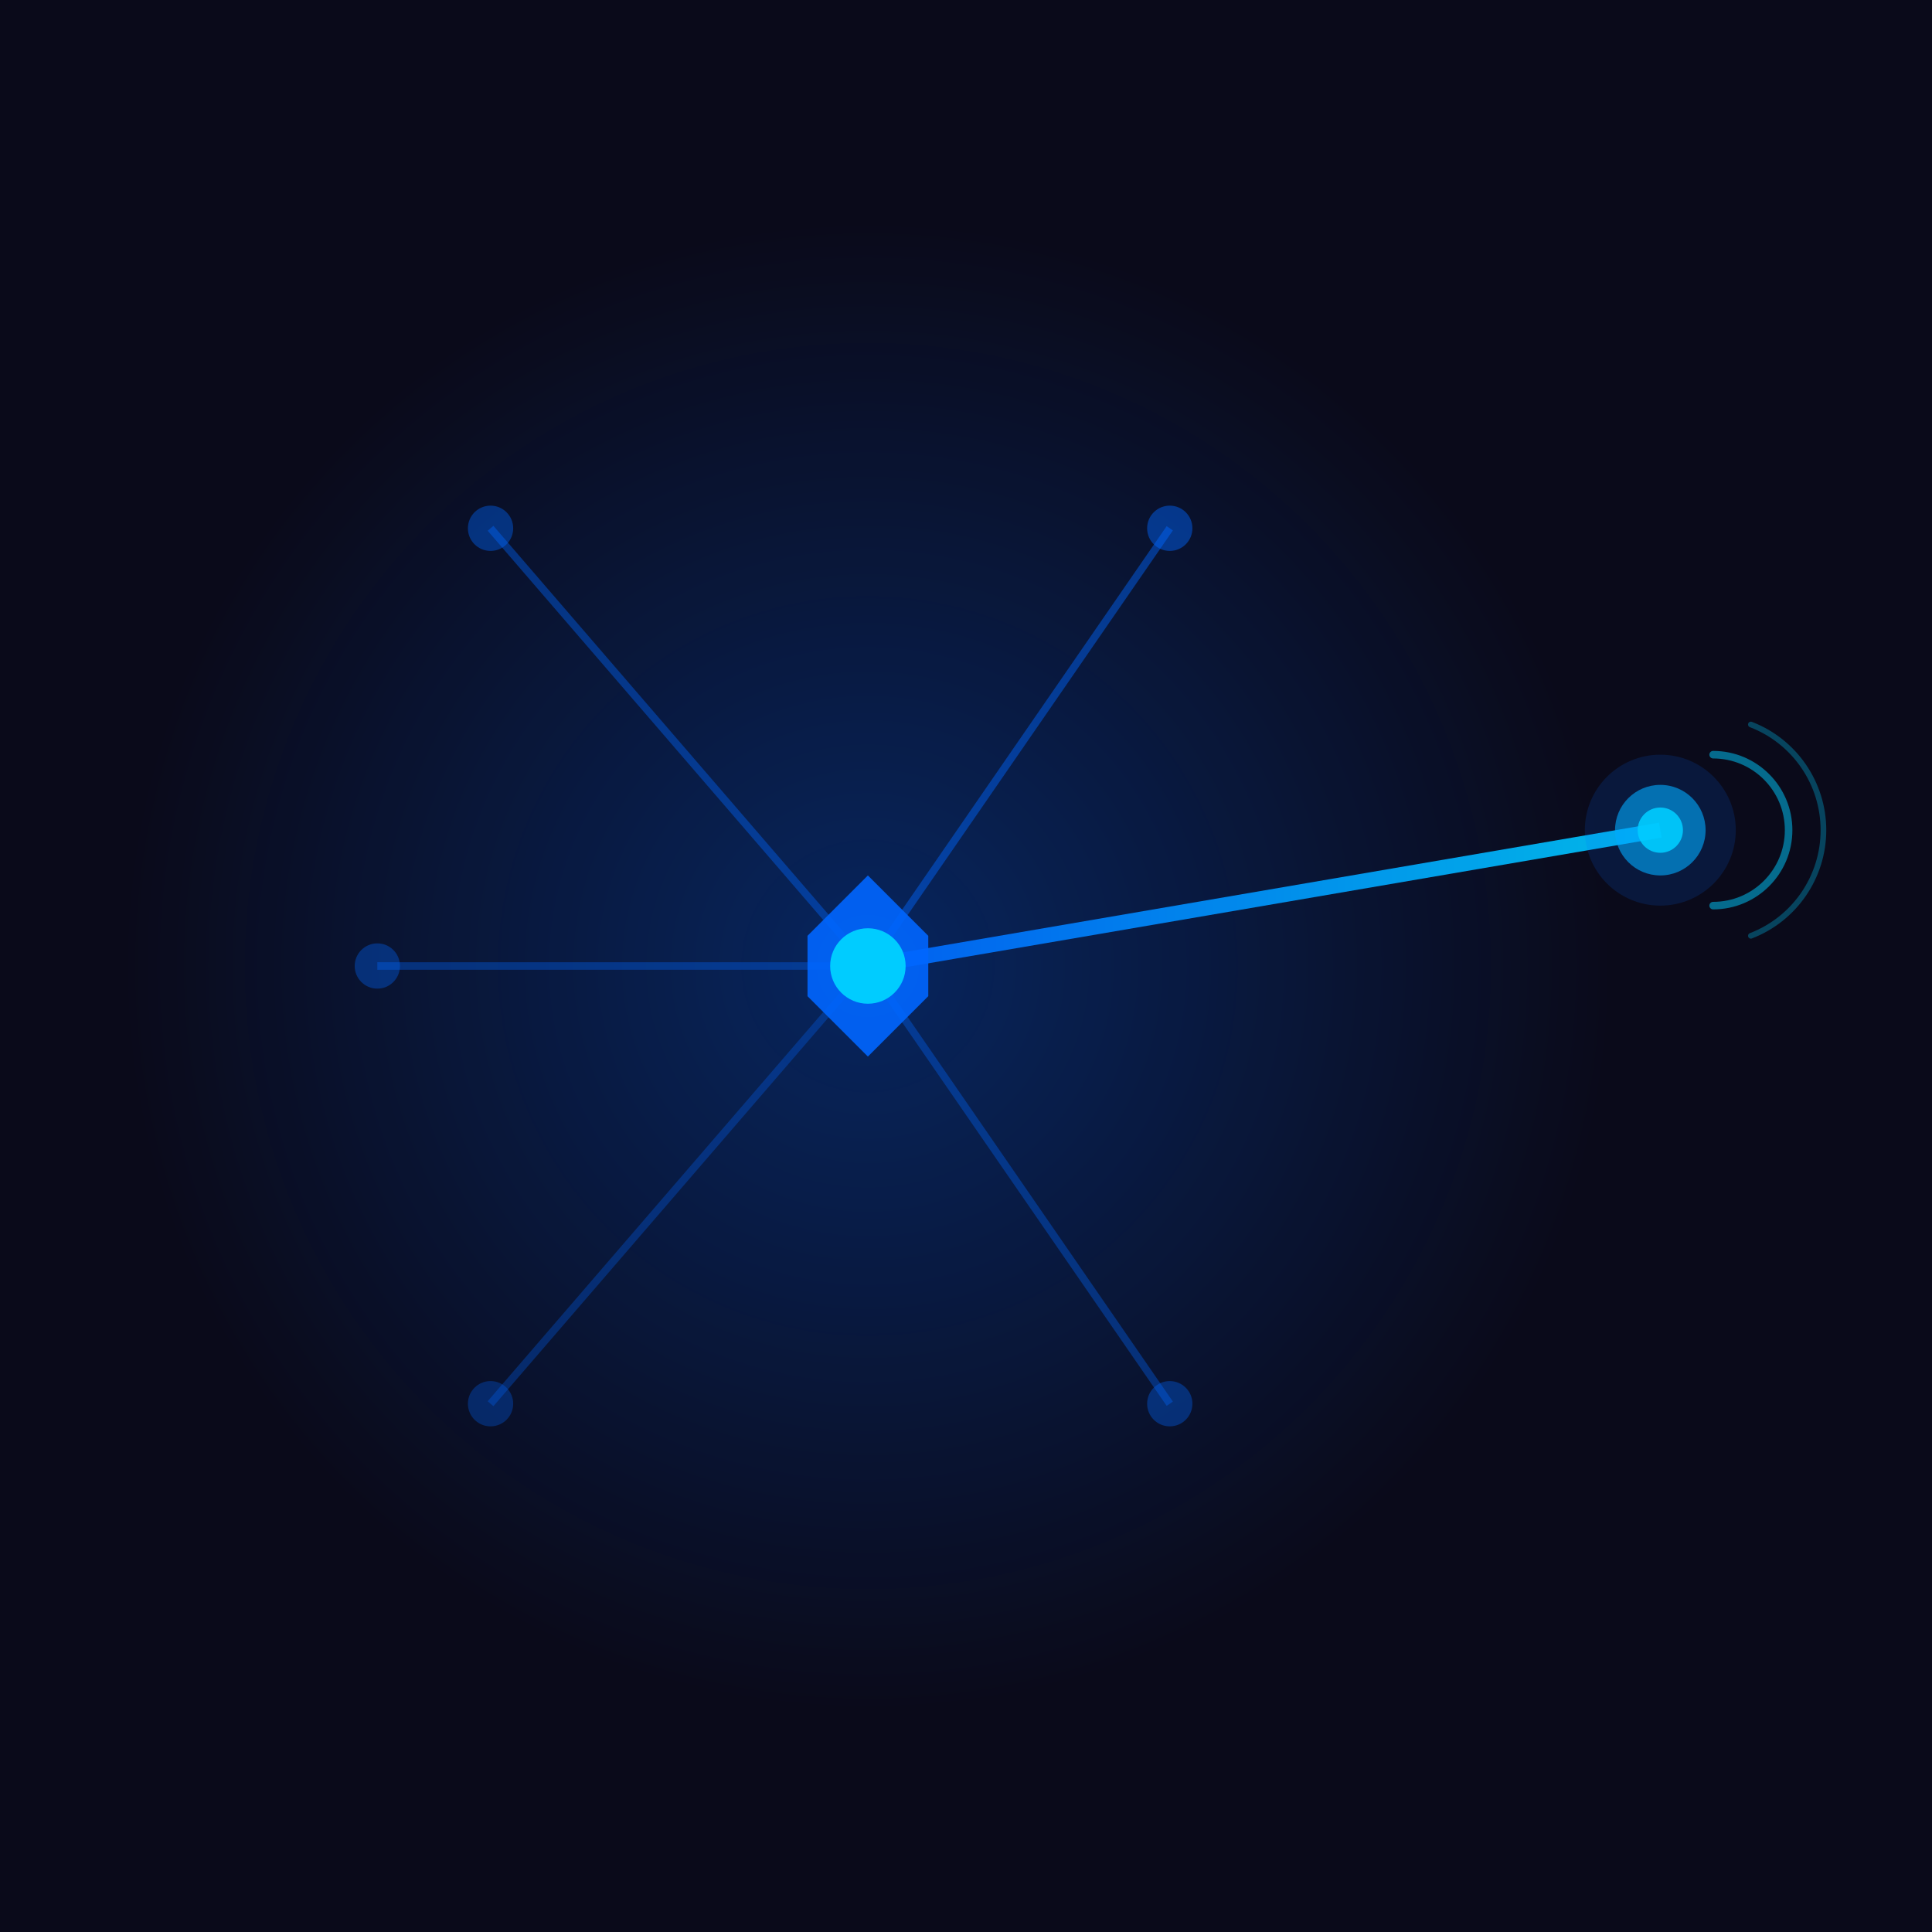
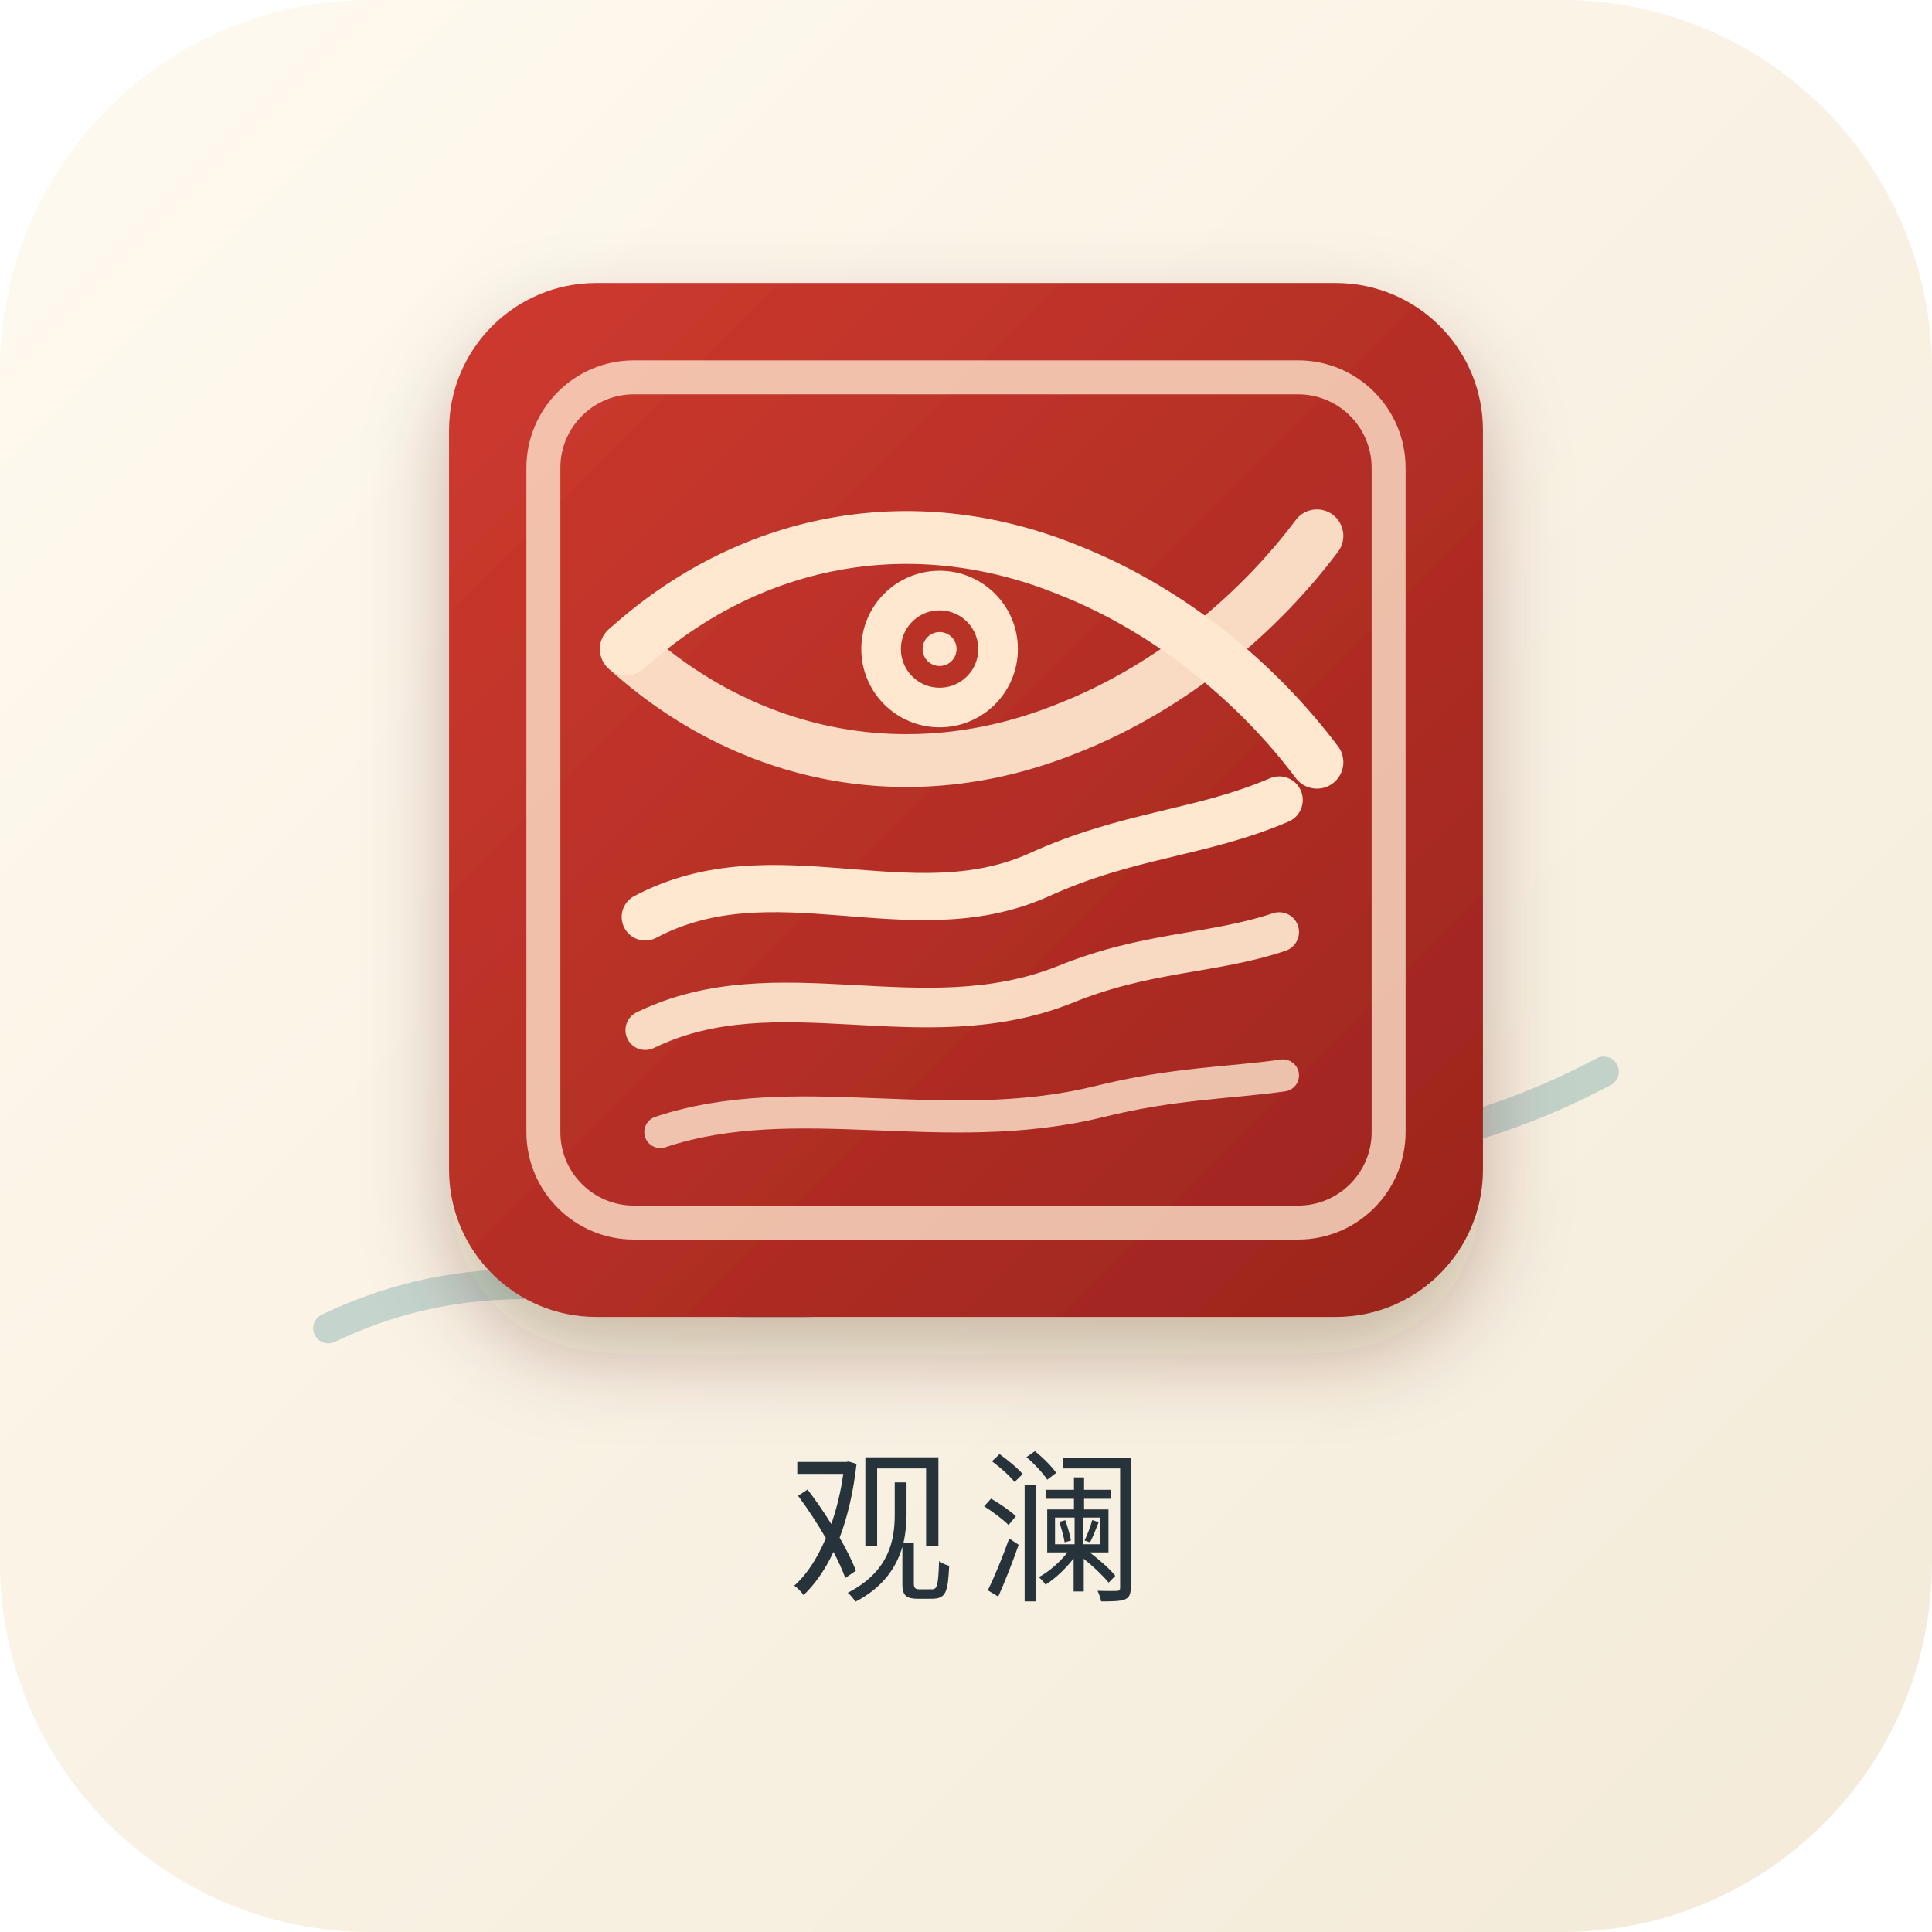
- <svg xmlns="http://www.w3.org/2000/svg" viewBox="0 0 512 512" width="512" height="512">
+ <svg xmlns="http://www.w3.org/2000/svg" viewBox="0 0 1024 1024" width="1024" height="1024">
  <defs>
-     <radialGradient id="glow2" cx="50%" cy="50%" r="50%">
-       <stop offset="0%" style="stop-color:#0066FF;stop-opacity:0.3" />
-       <stop offset="100%" style="stop-color:#0066FF;stop-opacity:0" />
-     </radialGradient>
-     <linearGradient id="line-grad" x1="0%" y1="0%" x2="100%" y2="0%">
-       <stop offset="0%" style="stop-color:#0066FF" />
-       <stop offset="100%" style="stop-color:#00CCFF" />
+     <linearGradient id="paper" x1="0" y1="0" x2="1" y2="1">
+       <stop offset="0%" stop-color="#fffaf0" />
+       <stop offset="100%" stop-color="#f3ead8" />
    </linearGradient>
+     <linearGradient id="seal" x1="0" y1="0" x2="1" y2="1">
+       <stop offset="0%" stop-color="#cf3a2f" />
+       <stop offset="100%" stop-color="#9a241d" />
+     </linearGradient>
+     <filter id="shadow" x="-20%" y="-20%" width="140%" height="140%">
+       <feDropShadow dx="0" dy="20" stdDeviation="22" flood-color="#4b1611" flood-opacity="0.28" />
+     </filter>
  </defs>
-   <rect width="512" height="512" fill="#0A0A1A" />
-   <circle cx="230" cy="256" r="200" fill="url(#glow2)" />
-   <line x1="230" y1="256" x2="130" y2="140" stroke="#0066FF" stroke-width="2" opacity="0.4" />
-   <line x1="230" y1="256" x2="100" y2="256" stroke="#0066FF" stroke-width="2" opacity="0.35" />
-   <line x1="230" y1="256" x2="130" y2="372" stroke="#0066FF" stroke-width="2" opacity="0.3" />
-   <line x1="230" y1="256" x2="310" y2="140" stroke="#0066FF" stroke-width="2" opacity="0.45" />
-   <line x1="230" y1="256" x2="310" y2="372" stroke="#0066FF" stroke-width="2" opacity="0.35" />
-   <line x1="230" y1="256" x2="440" y2="220" stroke="url(#line-grad)" stroke-width="4" opacity="0.9" />
-   <polygon points="230,232 246,248 246,264 230,280 214,264 214,248" fill="#0066FF" opacity="0.9" />
-   <circle cx="230" cy="256" r="10" fill="#00CCFF" />
-   <circle cx="130" cy="140" r="6" fill="#0066FF" opacity="0.4" />
-   <circle cx="100" cy="256" r="6" fill="#0066FF" opacity="0.35" />
-   <circle cx="130" cy="372" r="6" fill="#0066FF" opacity="0.3" />
-   <circle cx="310" cy="140" r="6" fill="#0066FF" opacity="0.45" />
-   <circle cx="310" cy="372" r="6" fill="#0066FF" opacity="0.35" />
-   <circle cx="440" cy="220" r="20" fill="#0066FF" opacity="0.15" />
-   <circle cx="440" cy="220" r="12" fill="#00AAFF" opacity="0.6" />
-   <circle cx="440" cy="220" r="6" fill="#00CCFF" opacity="0.9" />
-   <path d="M 454 200 A 20 20 0 0 1 454 240" fill="none" stroke="#00CCFF" stroke-width="2" stroke-linecap="round" opacity="0.5" />
-   <path d="M 464 192 A 30 30 0 0 1 464 248" fill="none" stroke="#00CCFF" stroke-width="1.5" stroke-linecap="round" opacity="0.3" />
+   <rect width="1024" height="1024" rx="196" fill="url(#paper)" />
+   <path d="M174 704 C304 642 392 730 514 666 C632 604 730 632 850 568" fill="none" stroke="#1f7683" stroke-width="16" stroke-linecap="round" opacity="0.24" />
+   <rect x="238" y="150" width="548" height="548" rx="78" fill="url(#seal)" filter="url(#shadow)" />
+   <rect x="288" y="200" width="448" height="448" rx="48" fill="none" stroke="#ffe8cf" stroke-width="18" opacity="0.78" />
+   <g transform="translate(-14 -20)">
+     <path d="M346 364 C410 306 496 288 580 322 C636 344 682 384 712 424" fill="none" stroke="#ffe8cf" stroke-width="28" stroke-linecap="round" />
+     <path d="M346 364 C410 422 496 440 580 406 C636 384 682 344 712 304" fill="none" stroke="#ffe8cf" stroke-width="28" stroke-linecap="round" opacity="0.92" />
+     <circle cx="512" cy="364" r="31" fill="none" stroke="#ffe8cf" stroke-width="21" />
+     <circle cx="512" cy="364" r="9" fill="#ffe8cf" />
+     <path d="M356 506 C424 470 496 514 564 484 C612 462 650 462 692 444" fill="none" stroke="#ffe8cf" stroke-width="25" stroke-linecap="round" />
+     <path d="M356 566 C426 532 502 572 578 542 C622 524 656 526 692 514" fill="none" stroke="#ffe8cf" stroke-width="21" stroke-linecap="round" opacity="0.92" />
+     <path d="M364 620 C436 596 514 624 596 604 C636 594 666 594 694 590" fill="none" stroke="#ffe8cf" stroke-width="17" stroke-linecap="round" opacity="0.80" />
+     <circle cx="566" cy="484" r="10" fill="#ffe8cf" opacity="0.92" />
+   </g>
+   <text x="512" y="842" text-anchor="middle" font-family="STKaiti, Kaiti SC, STSong, Songti SC, serif" font-size="88" fill="#27333a" letter-spacing="12">观澜</text>
</svg>
